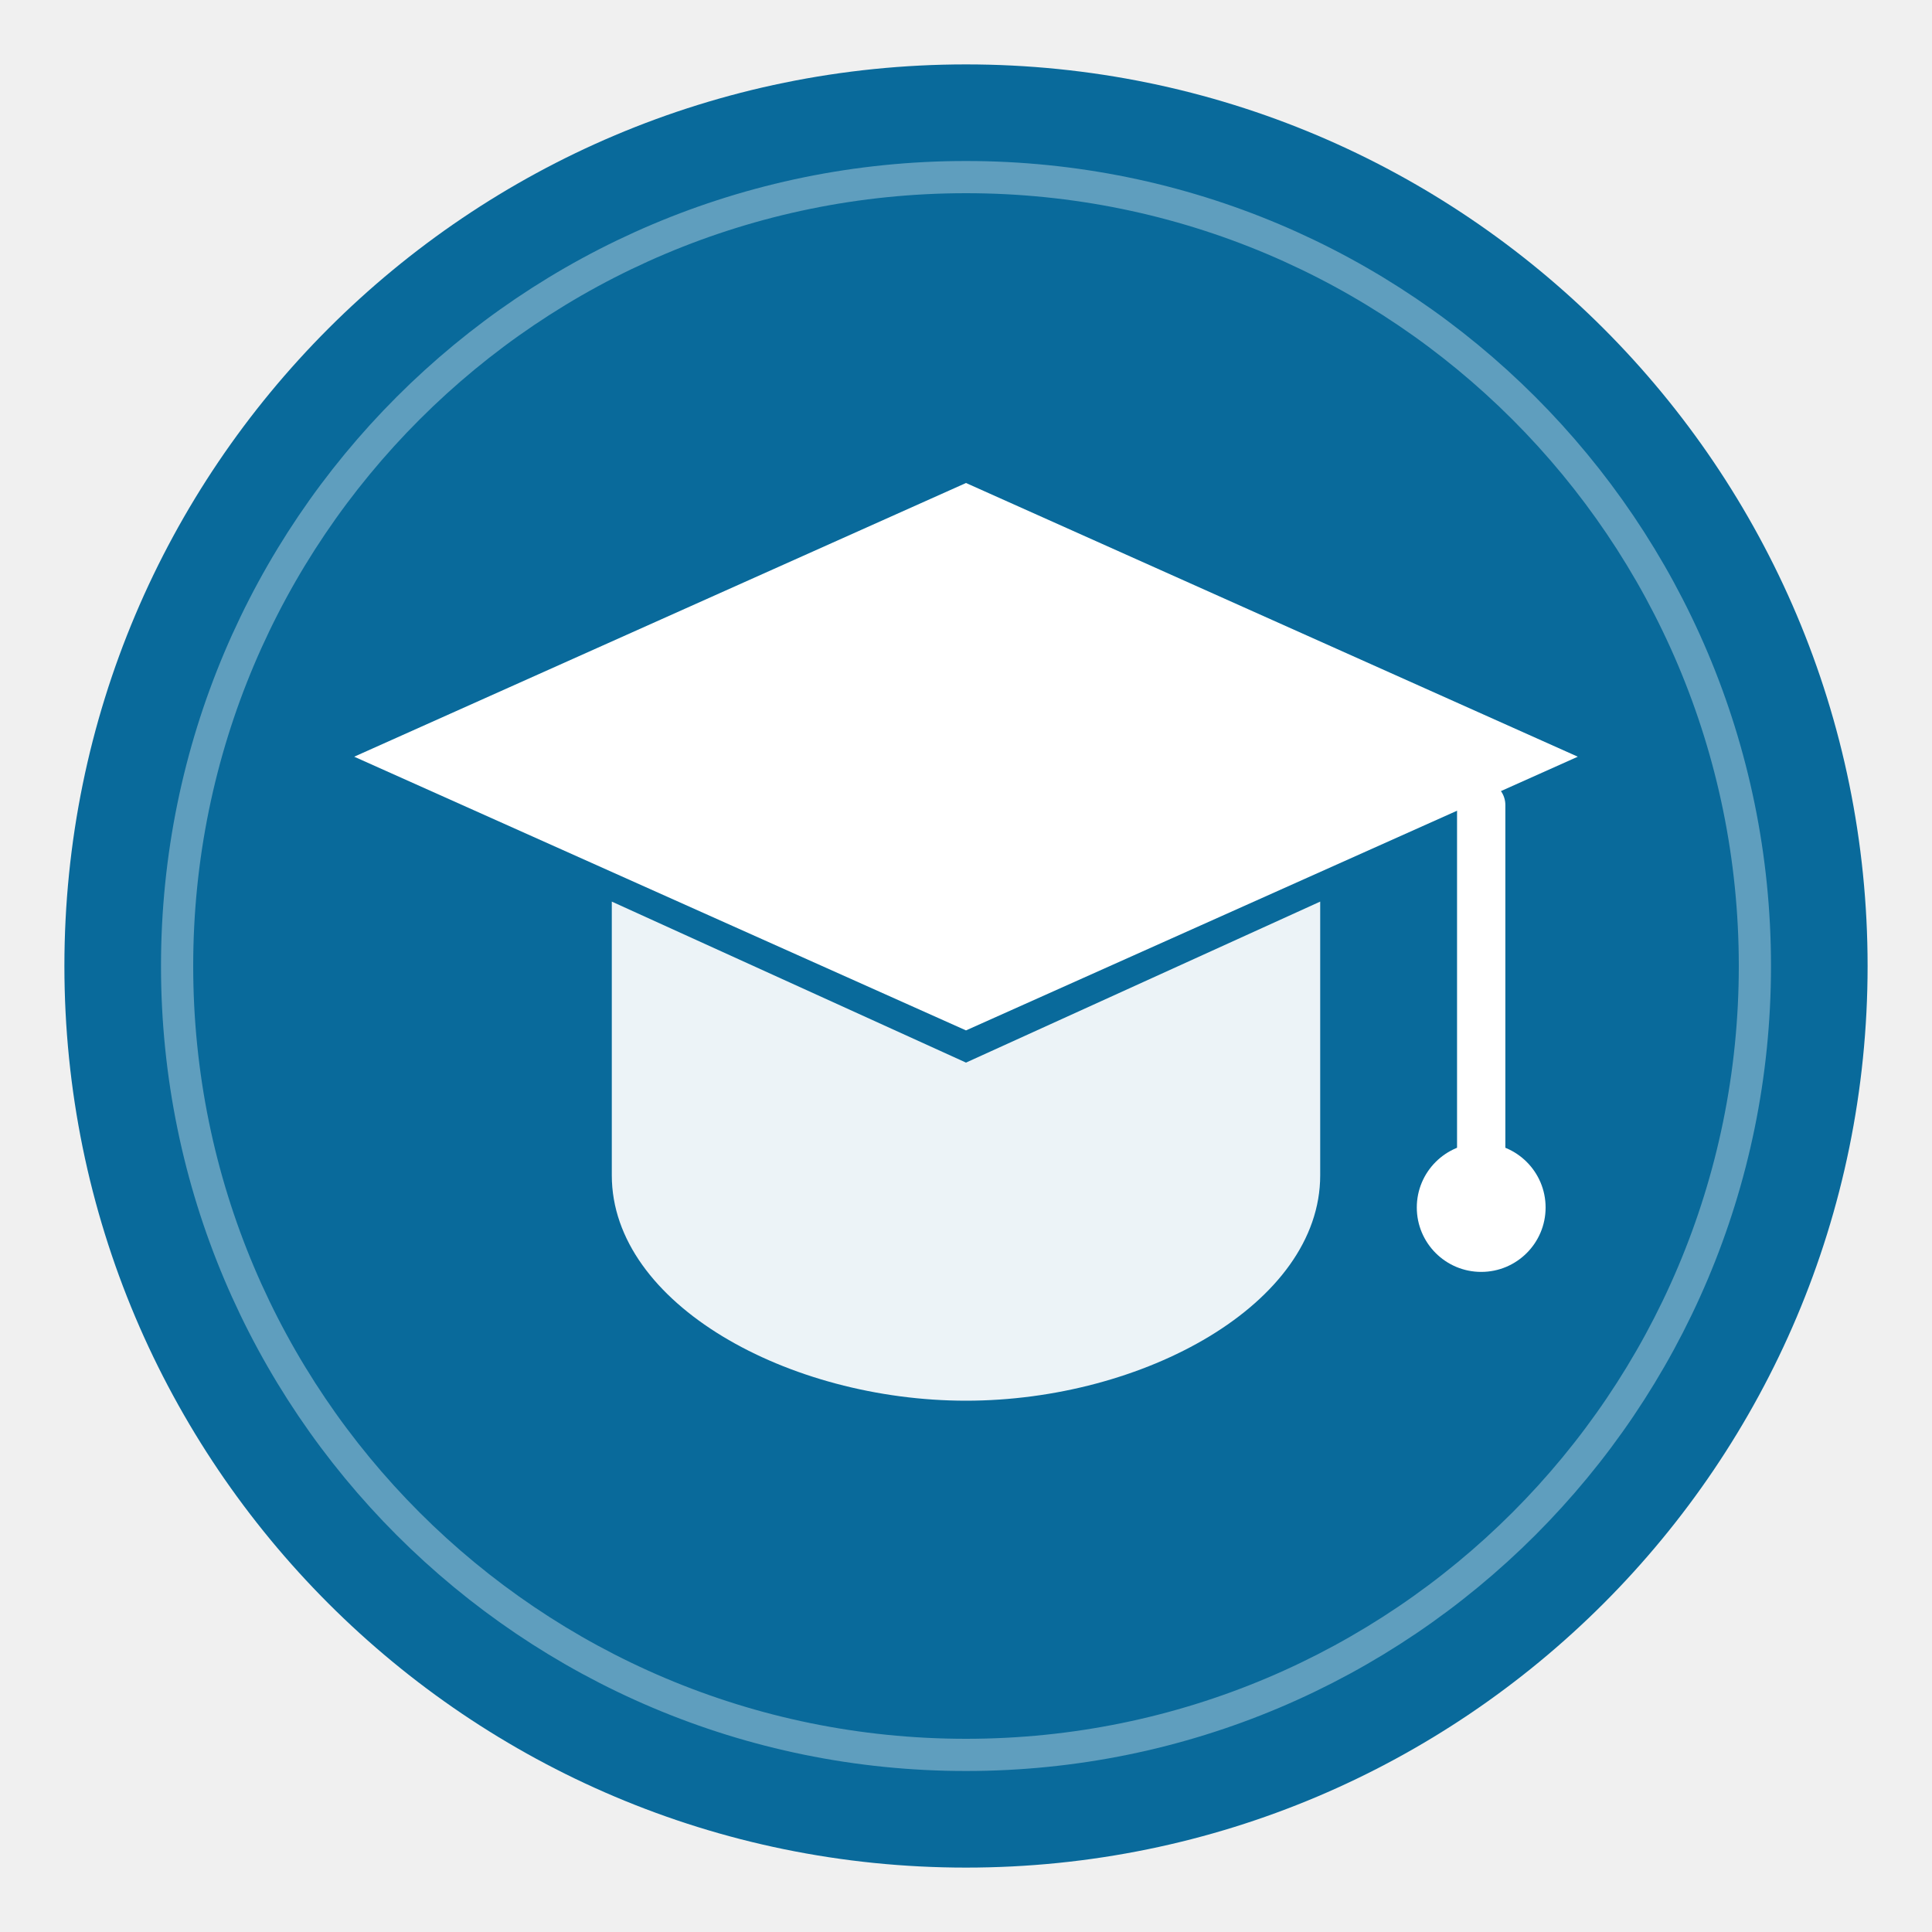
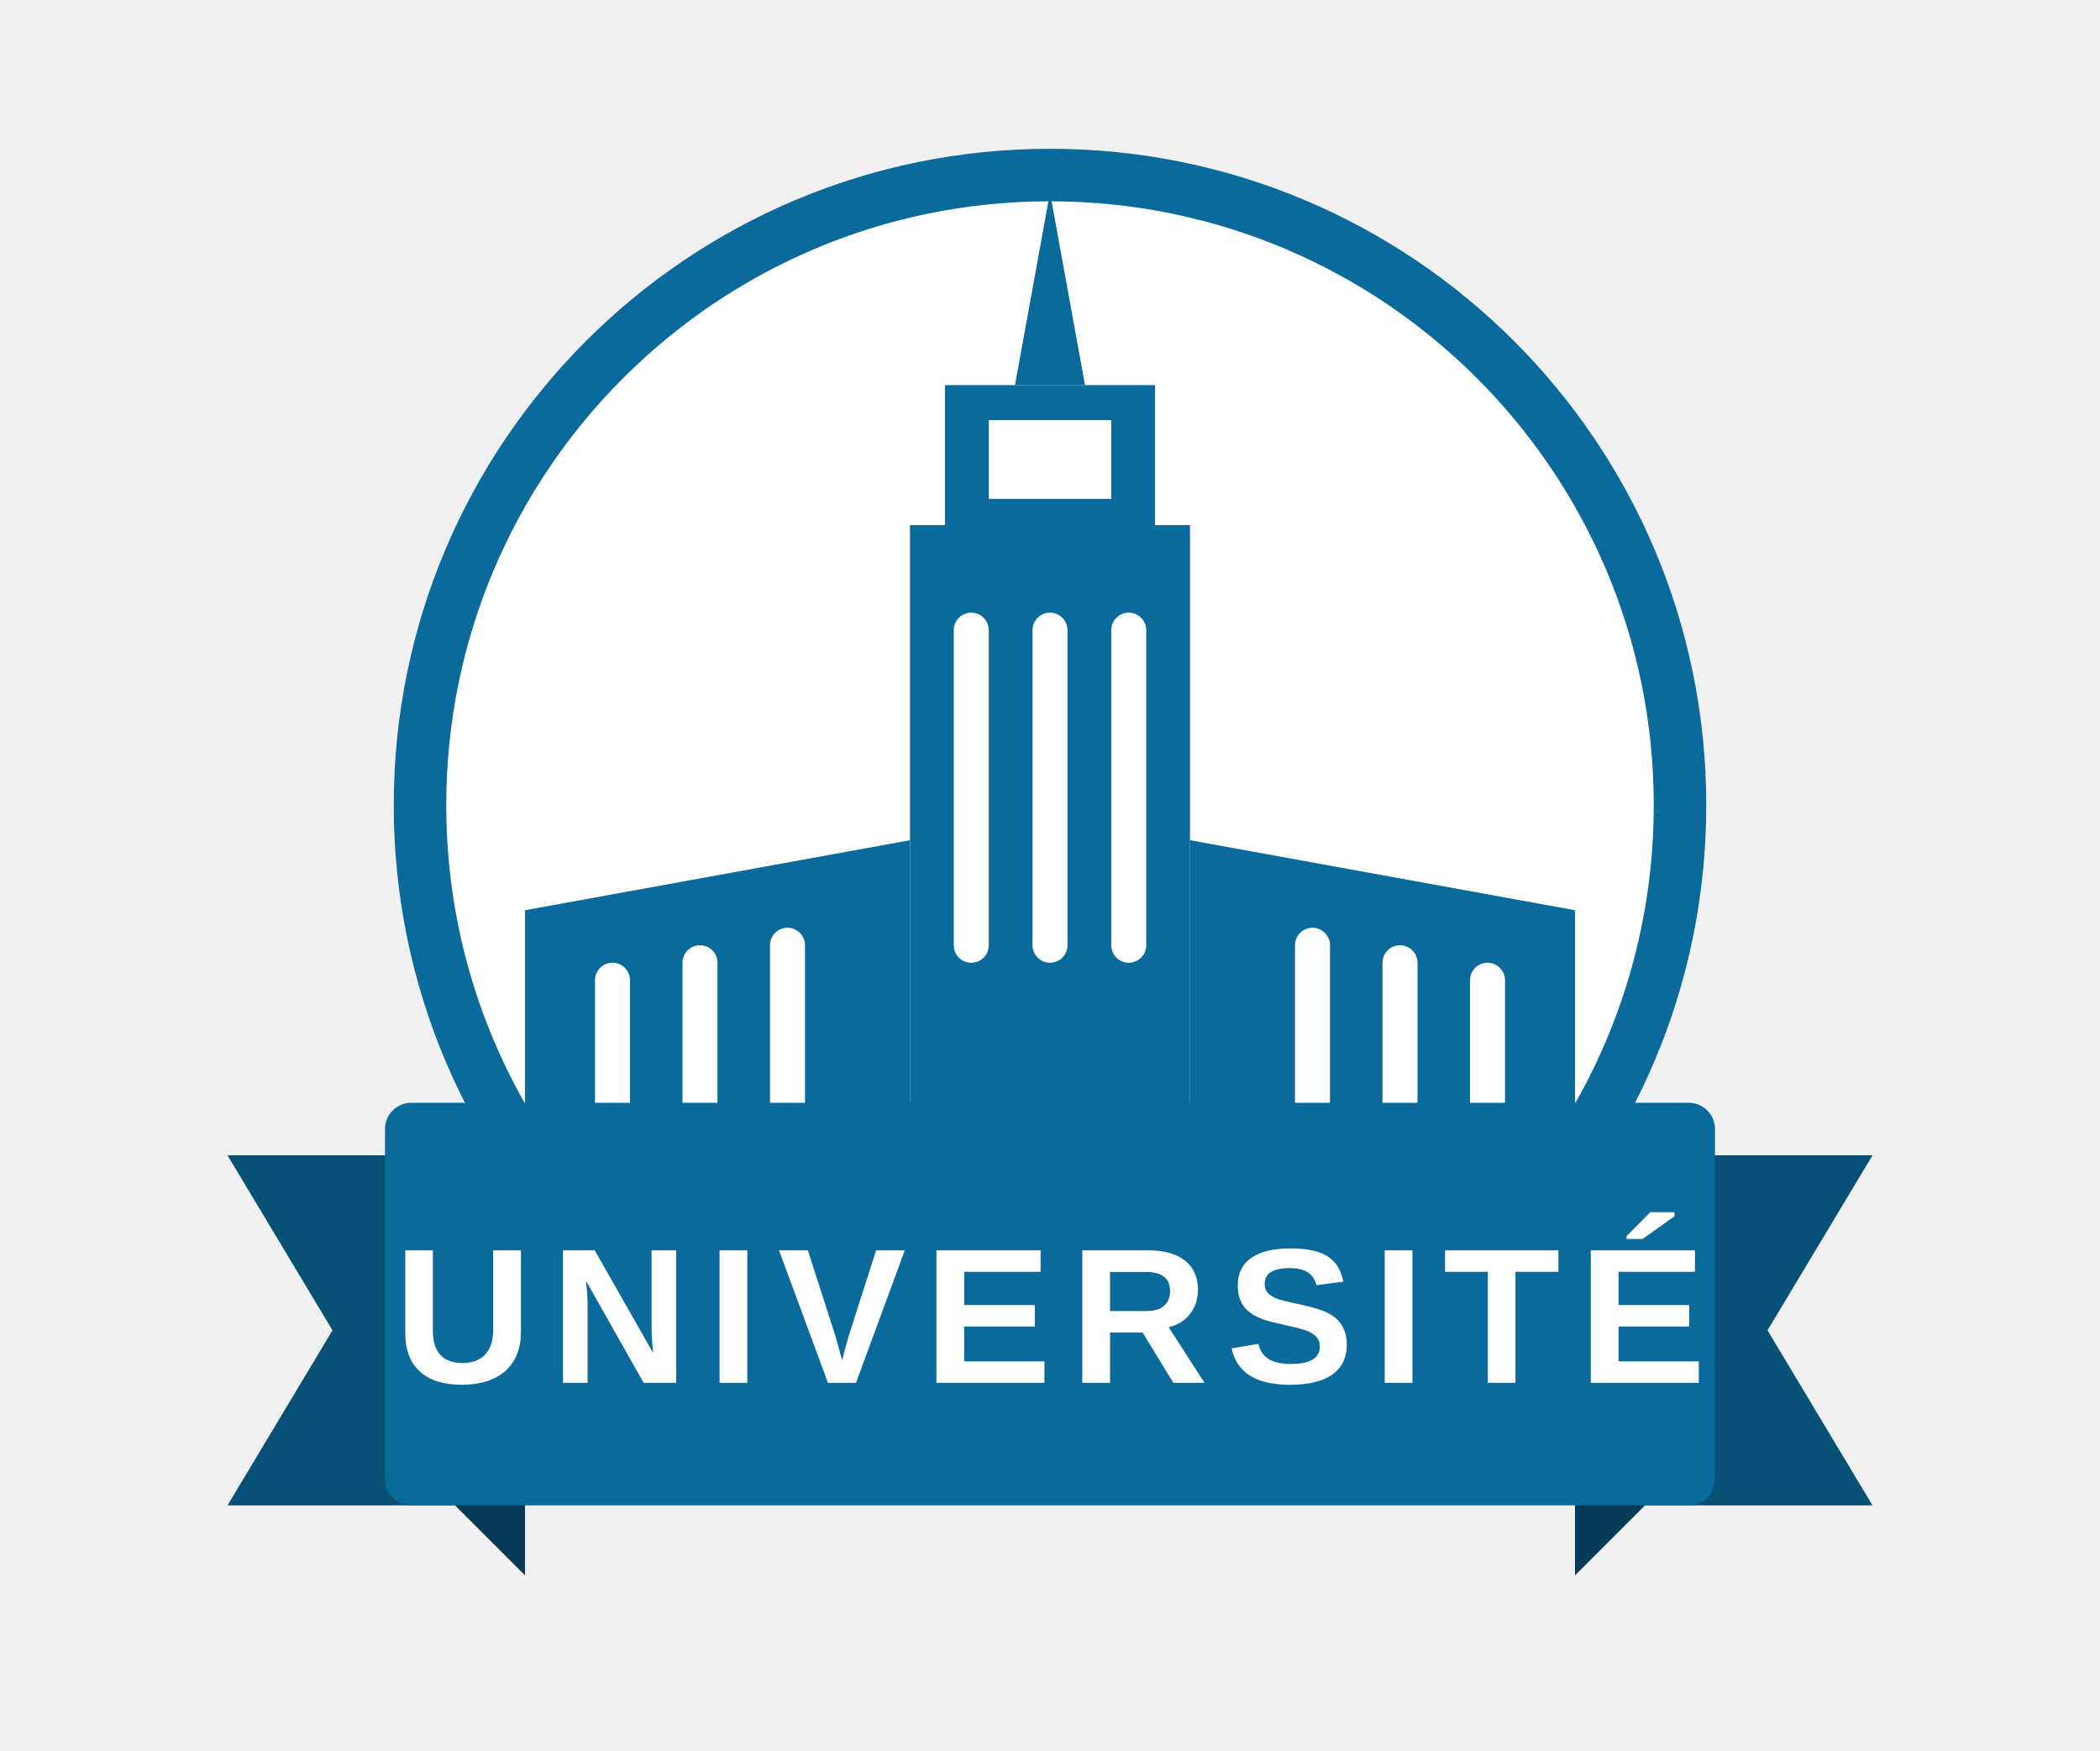
- <svg xmlns="http://www.w3.org/2000/svg" viewBox="0 0 120 120" role="img" aria-label="Logo">
-   <circle cx="60" cy="60" r="56" fill="#096a9b" />
-   <circle cx="60" cy="60" r="49" fill="none" stroke="#ffffff" stroke-opacity=".35" stroke-width="2" />
-   <path d="M60 30 L98 47 L60 64 L22 47 Z" fill="#ffffff" />
-   <path d="M38 56 V73 C38 81 49 87 60 87 C71 87 82 81 82 73 V56 L60 66 Z" fill="#ffffff" fill-opacity=".92" />
-   <path d="M92 50 V72" stroke="#ffffff" stroke-width="3" stroke-linecap="round" />
-   <circle cx="92" cy="75" r="4" fill="#ffffff" />
+ <svg xmlns="http://www.w3.org/2000/svg" viewBox="0 0 240 200" role="img" aria-label="Logo">
+   <defs>
+     <clipPath id="cercle">
+       <circle cx="120" cy="92" r="72" />
+     </clipPath>
+   </defs>
+   <circle cx="120" cy="92" r="72" fill="#ffffff" stroke="#096a9b" stroke-width="6" />
+   <g clip-path="url(#cercle)" fill="#096a9b">
+     <path d="M120 22 L124 44 H116 Z" />
+     <rect x="108" y="44" width="24" height="16" />
+     <rect x="113" y="48" width="14" height="9" fill="#ffffff" />
+     <rect x="104" y="60" width="32" height="90" />
+     <rect x="109" y="70" width="4" height="40" rx="2" fill="#ffffff" />
+     <rect x="118" y="70" width="4" height="40" rx="2" fill="#ffffff" />
+     <rect x="127" y="70" width="4" height="40" rx="2" fill="#ffffff" />
+     <path d="M60 104 L104 96 V150 H60 Z" />
+     <path d="M180 104 L136 96 V150 H180 Z" />
+     <rect x="68" y="110" width="4" height="22" rx="2" fill="#ffffff" />
+     <rect x="78" y="108" width="4" height="24" rx="2" fill="#ffffff" />
+     <rect x="88" y="106" width="4" height="26" rx="2" fill="#ffffff" />
+     <rect x="148" y="106" width="4" height="26" rx="2" fill="#ffffff" />
+     <rect x="158" y="108" width="4" height="24" rx="2" fill="#ffffff" />
+     <rect x="168" y="110" width="4" height="22" rx="2" fill="#ffffff" />
+   </g>
+   <path d="M26 132 H52 V172 H26 L38 152 Z" fill="#075176" />
+   <path d="M214 132 H188 V172 H214 L202 152 Z" fill="#075176" />
+   <path d="M52 172 L60 180 V164 Z" fill="#053b56" />
+   <path d="M188 172 L180 180 V164 Z" fill="#053b56" />
+   <rect x="44" y="126" width="152" height="46" rx="3" fill="#096a9b" />
+   <text x="120" y="158" text-anchor="middle" font-family="Arial, Helvetica, sans-serif" font-size="22" font-weight="700" letter-spacing="2" fill="#ffffff">UNIVERSITÉ</text>
</svg>
